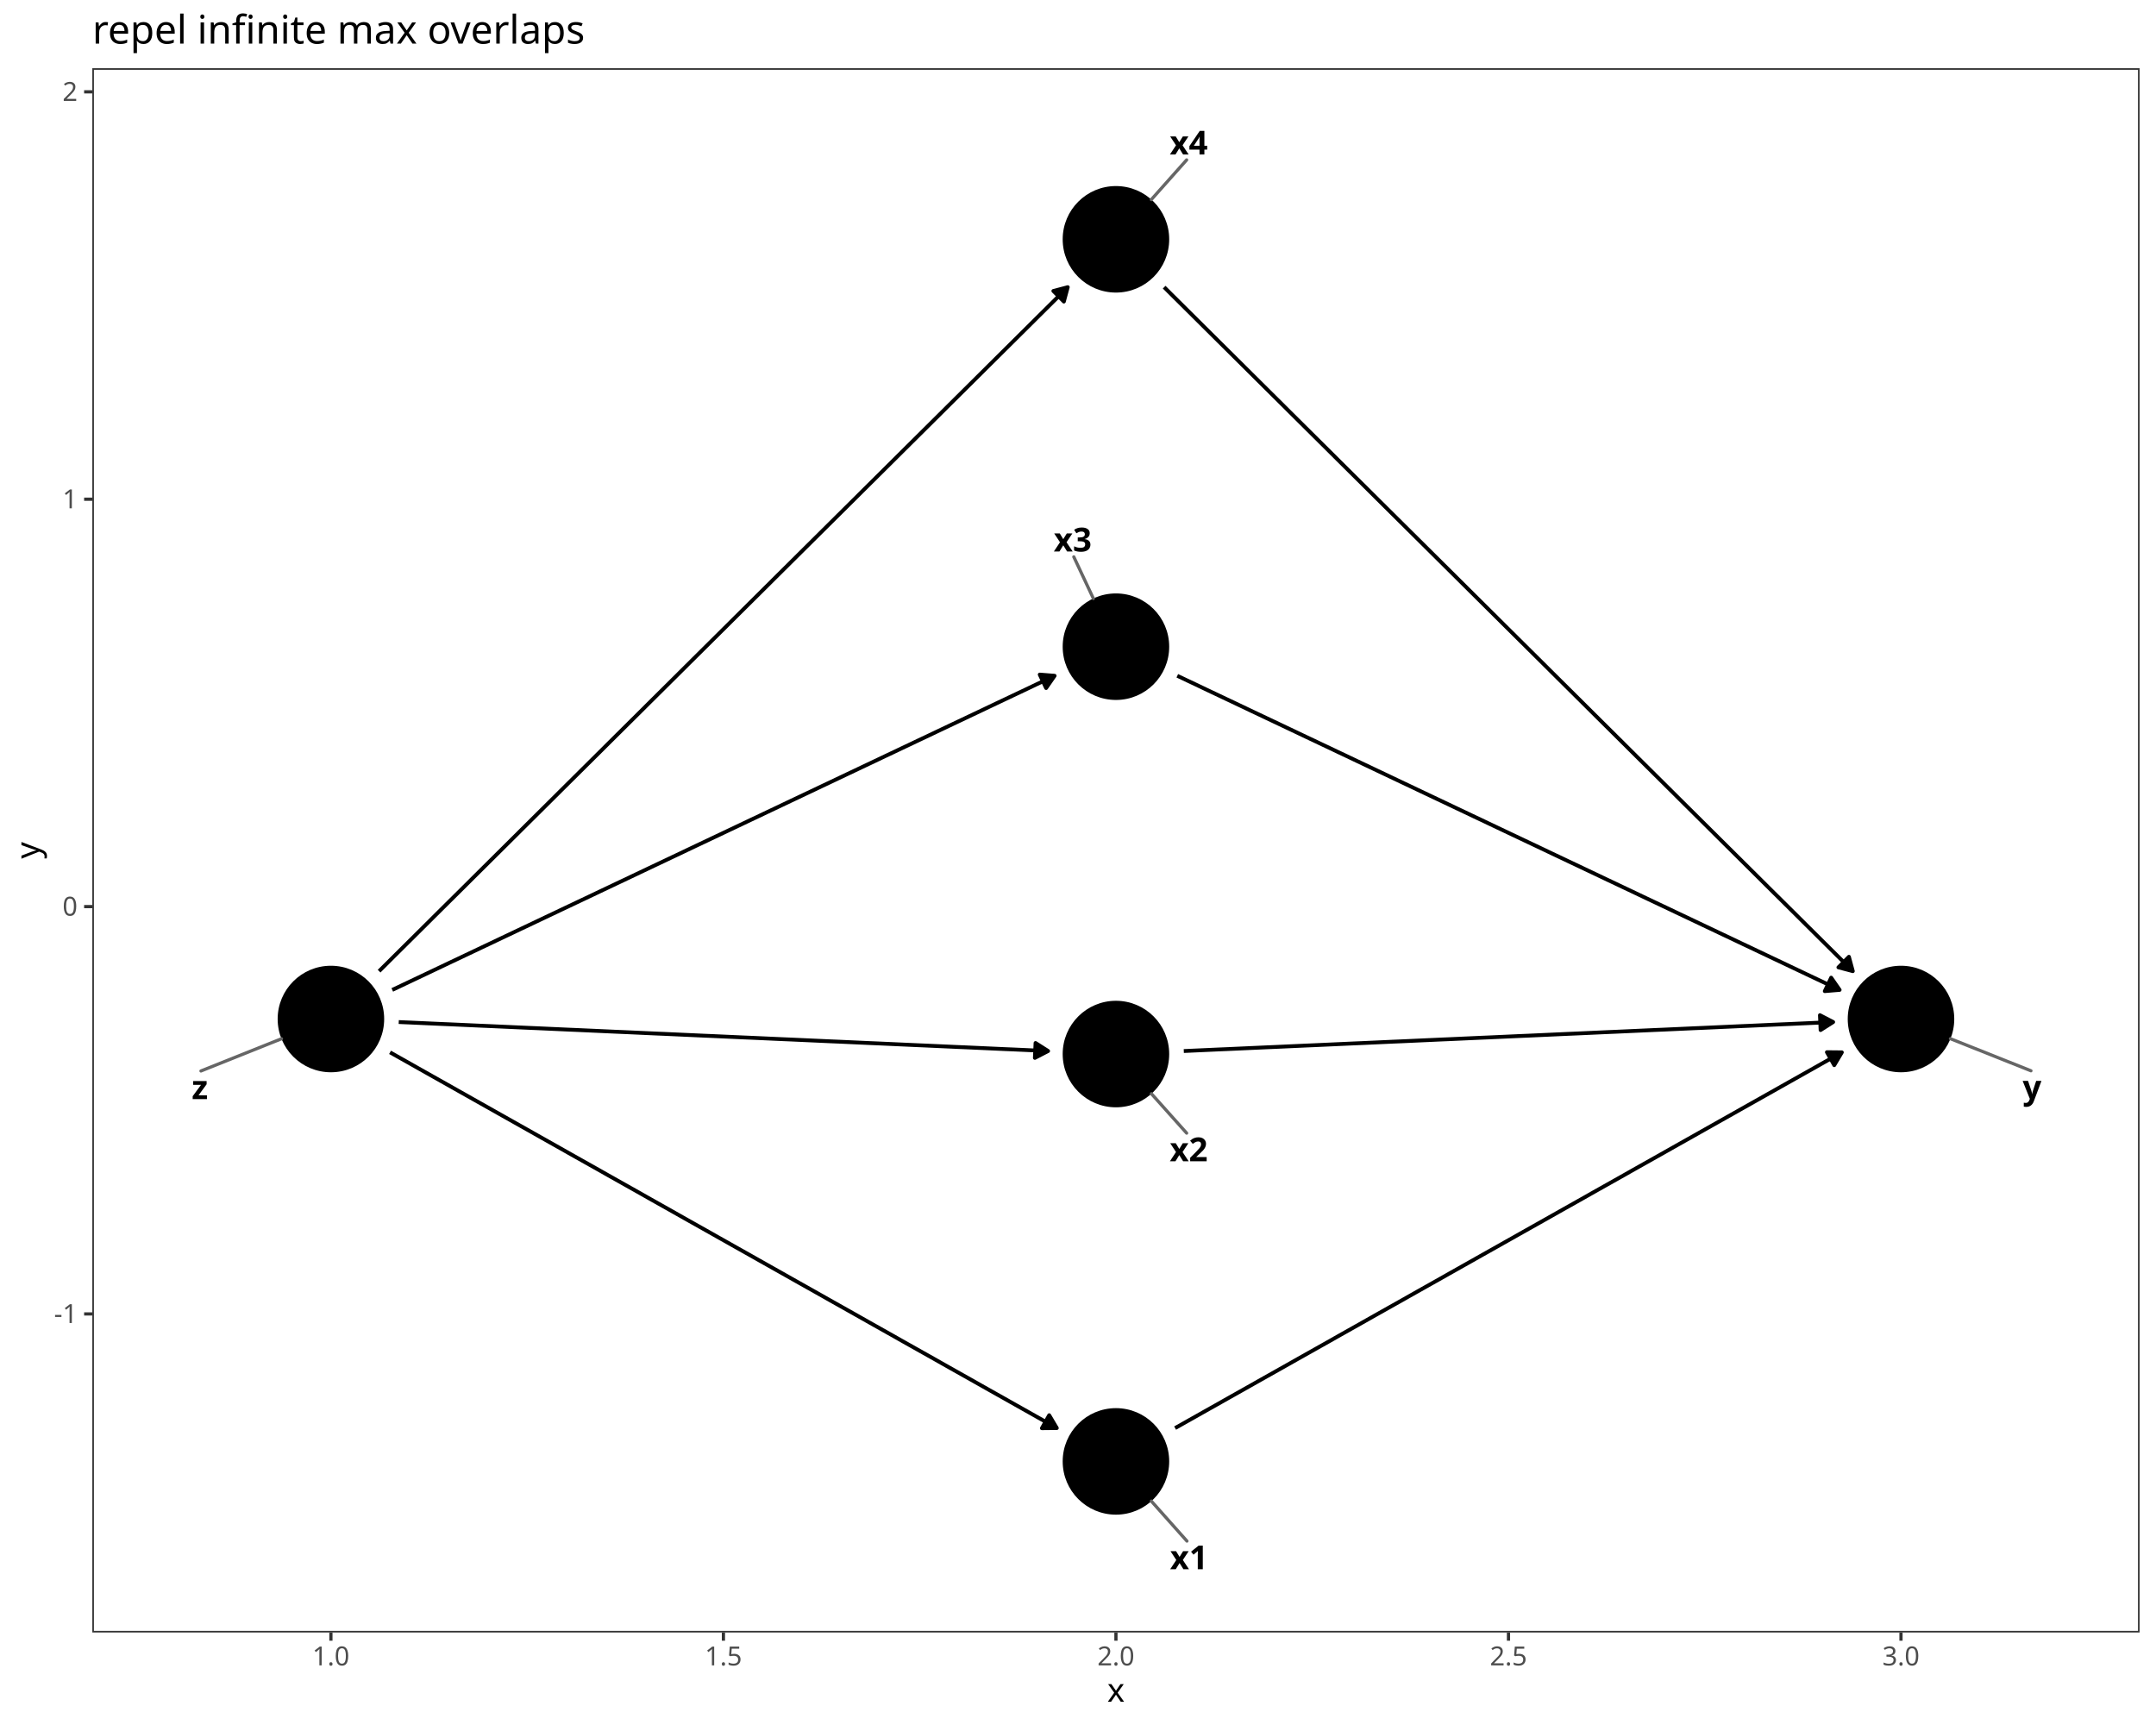
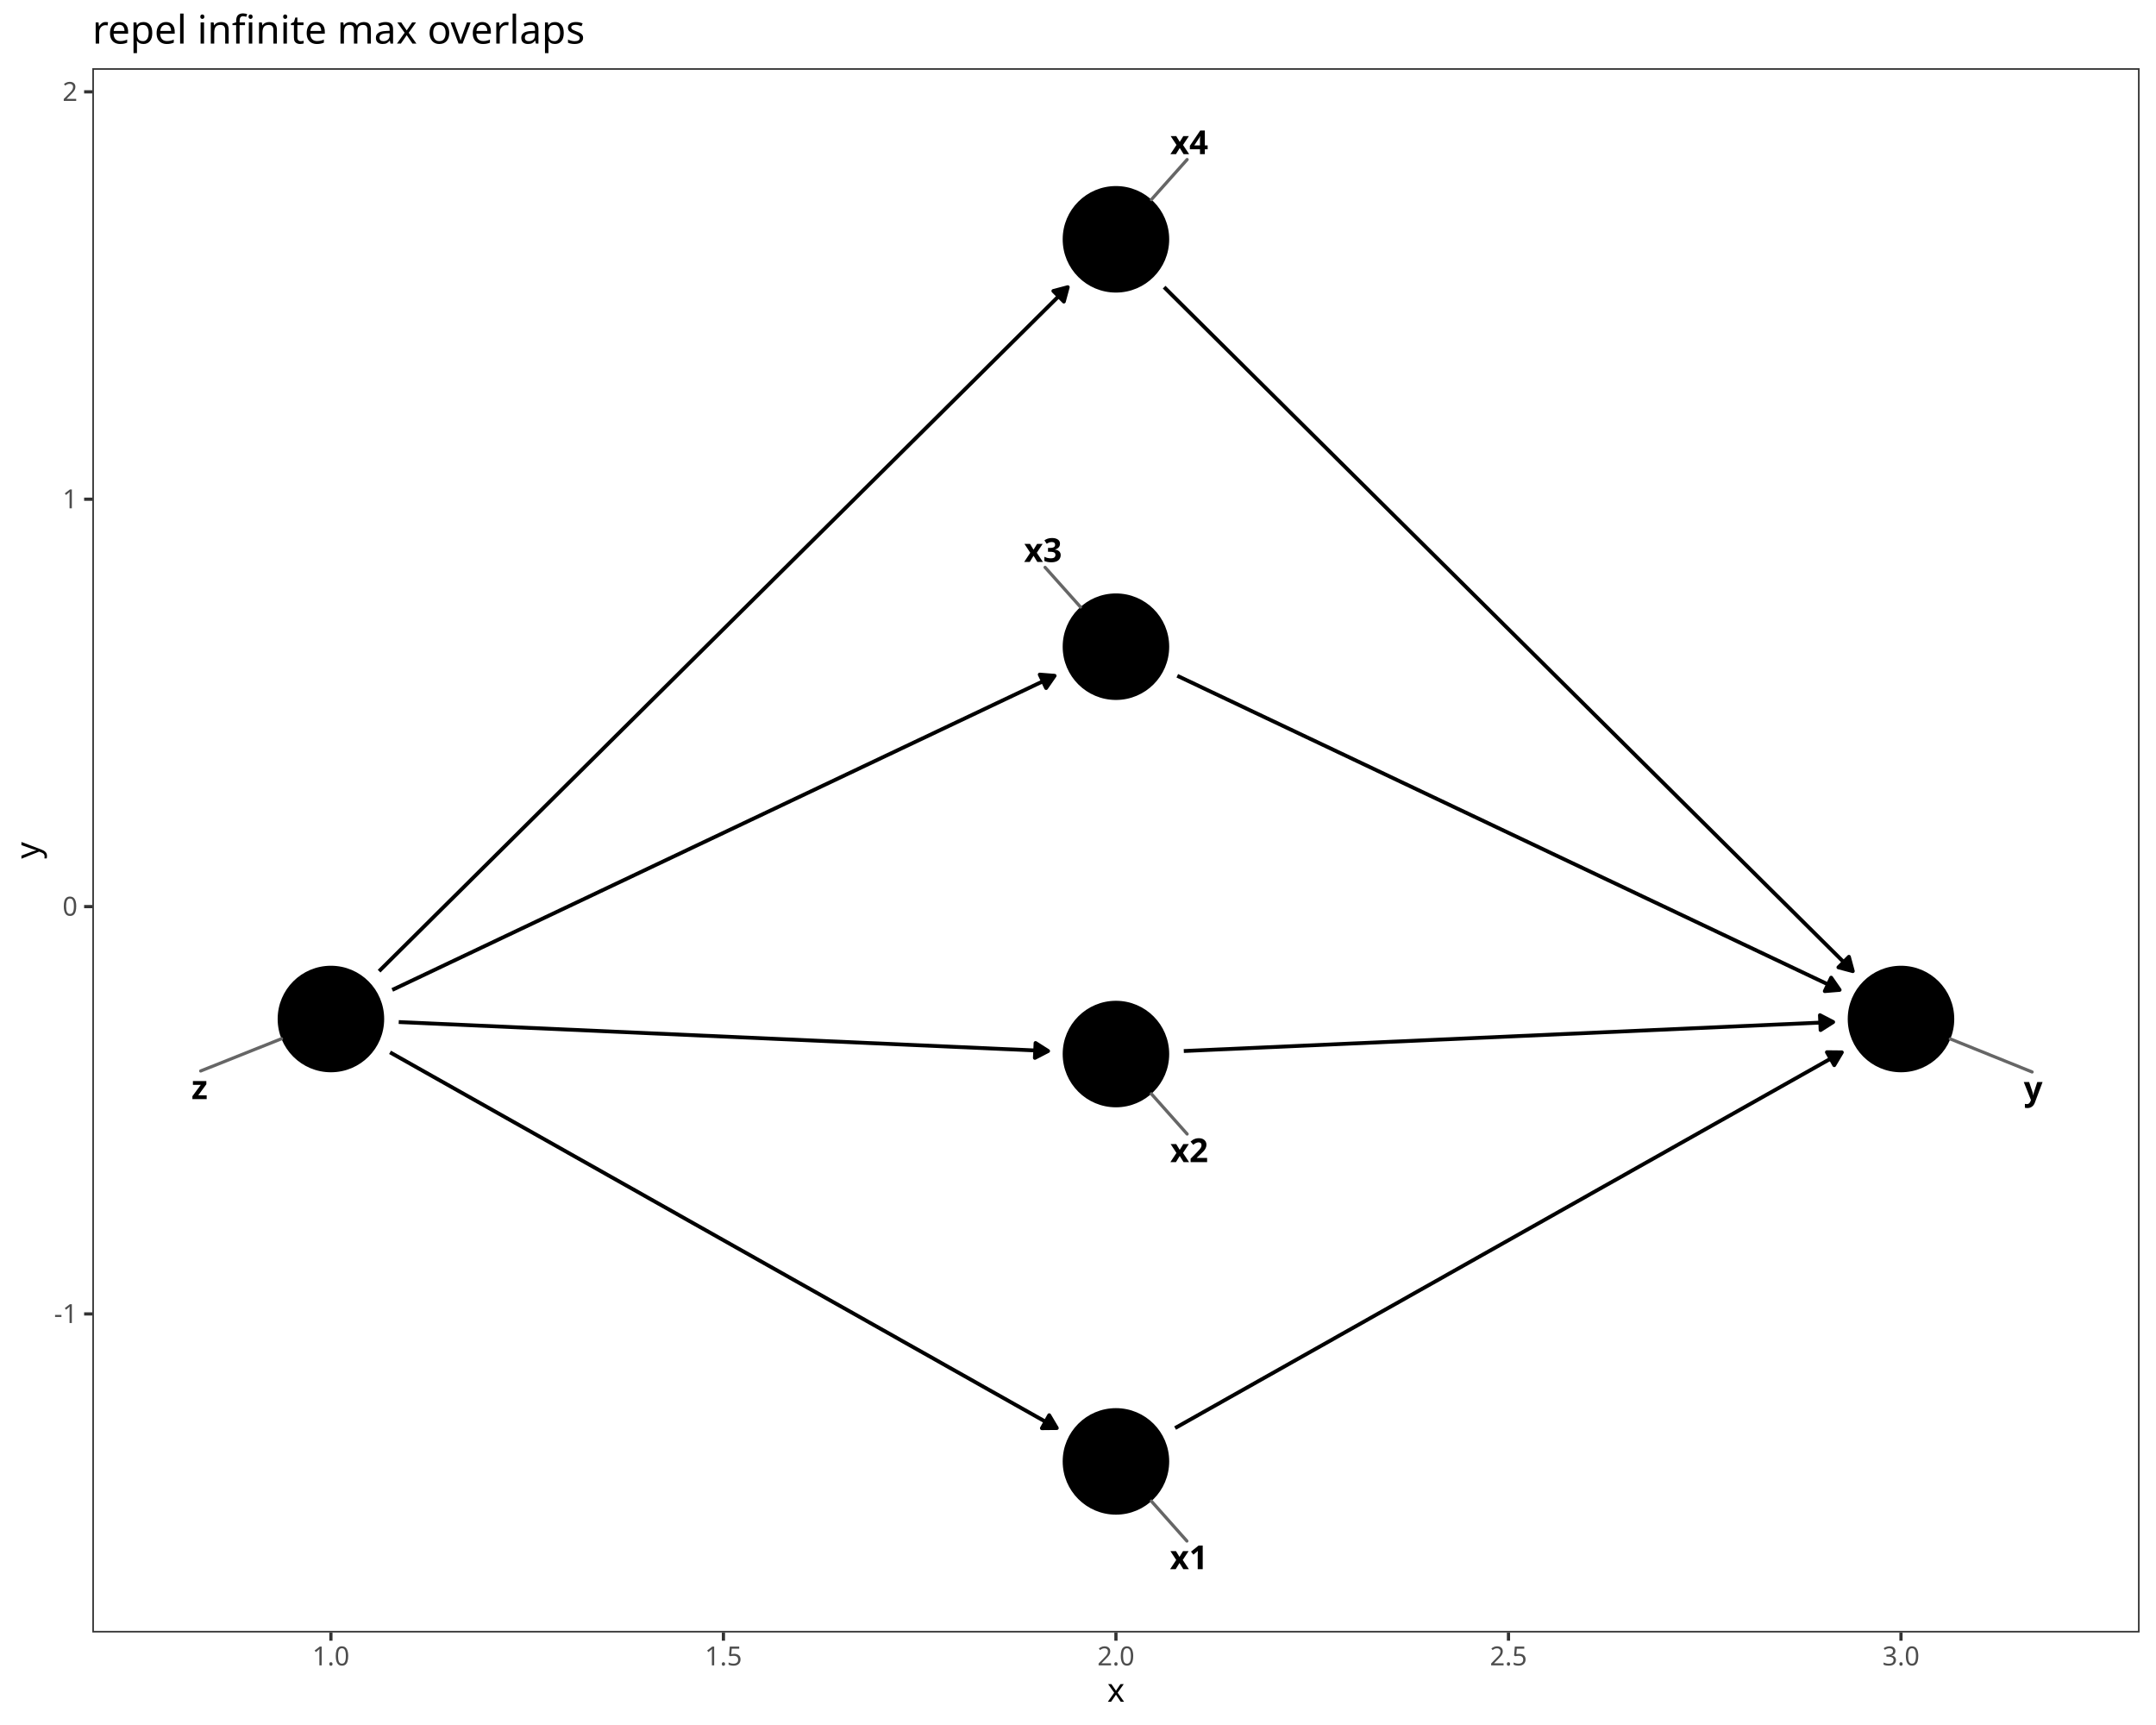
<svg xmlns="http://www.w3.org/2000/svg" class="svglite" data-engine-version="2.0" width="720.00pt" height="576.00pt" viewBox="0 0 720.00 576.00">
  <defs>
    <style type="text/css">
    .svglite line, .svglite polyline, .svglite polygon, .svglite path, .svglite rect, .svglite circle {
      fill: none;
      stroke: #000000;
      stroke-linecap: round;
      stroke-linejoin: round;
      stroke-miterlimit: 10.00;
    }
  </style>
  </defs>
  <rect width="100%" height="100%" style="stroke: none; fill: #FFFFFF;" />
  <defs>
    <clipPath id="cpMC4wMHw3MjAuMDB8MC4wMHw1NzYuMDA=">
      <rect x="0.00" y="0.00" width="720.00" height="576.00" />
    </clipPath>
  </defs>
  <g clip-path="url(#cpMC4wMHw3MjAuMDB8MC4wMHw1NzYuMDA=)">
    <rect x="0.00" y="0.00" width="720.00" height="576.00" style="stroke-width: 1.07; stroke: #FFFFFF; fill: #FFFFFF;" />
  </g>
  <defs>
    <clipPath id="cpMzAuODN8NzE0LjUyfDIyLjc4fDU0NS4xMQ==">
      <rect x="30.83" y="22.78" width="683.69" height="522.33" />
    </clipPath>
  </defs>
  <g clip-path="url(#cpMzAuODN8NzE0LjUyfDIyLjc4fDU0NS4xMQ==)">
    <rect x="30.83" y="22.78" width="683.69" height="522.33" style="stroke-width: 1.07; stroke: none; fill: #FFFFFF;" />
    <polyline points="392.43,476.85 393.86,476.05 396.51,474.55 399.16,473.06 401.80,471.57 404.45,470.08 407.10,468.59 409.75,467.09 412.40,465.60 415.05,464.11 417.69,462.62 420.34,461.12 422.99,459.63 425.64,458.14 428.29,456.65 430.93,455.16 433.58,453.66 436.23,452.17 438.88,450.68 441.53,449.19 444.18,447.70 446.82,446.20 449.47,444.71 452.12,443.22 454.77,441.73 457.42,440.23 460.06,438.74 462.71,437.25 465.36,435.76 468.01,434.27 470.66,432.77 473.30,431.28 475.95,429.79 478.60,428.30 481.25,426.81 483.90,425.31 486.55,423.82 489.19,422.33 491.84,420.84 494.49,419.34 497.14,417.85 499.79,416.36 502.43,414.87 505.08,413.38 507.73,411.88 510.38,410.39 513.03,408.90 515.68,407.41 518.32,405.92 520.97,404.42 523.62,402.93 526.27,401.44 528.92,399.95 531.56,398.45 534.21,396.96 536.86,395.47 539.51,393.98 542.16,392.49 544.80,390.99 547.45,389.50 550.10,388.01 552.75,386.52 555.40,385.03 558.05,383.53 560.69,382.04 563.34,380.55 565.99,379.06 568.64,377.56 571.29,376.07 573.93,374.58 576.58,373.09 579.23,371.60 581.88,370.10 584.53,368.61 587.18,367.12 589.82,365.63 592.47,364.14 595.12,362.64 597.77,361.15 600.42,359.66 603.06,358.17 605.71,356.68 608.36,355.18 611.01,353.69 613.66,352.20 615.09,351.39 " style="stroke-width: 1.28; stroke-linecap: butt;" />
    <polygon points="612.55,355.68 615.09,351.39 610.10,351.34 " style="stroke-width: 1.28; stroke-linecap: butt; fill: #000000;" />
    <polyline points="395.33,350.95 396.51,350.90 399.16,350.78 401.80,350.66 404.45,350.54 407.10,350.42 409.75,350.31 412.40,350.19 415.05,350.07 417.69,349.95 420.34,349.83 422.99,349.71 425.64,349.60 428.29,349.48 430.93,349.36 433.58,349.24 436.23,349.12 438.88,349.01 441.53,348.89 444.18,348.77 446.82,348.65 449.47,348.53 452.12,348.41 454.77,348.30 457.42,348.18 460.06,348.06 462.71,347.94 465.36,347.82 468.01,347.71 470.66,347.59 473.30,347.47 475.95,347.35 478.60,347.23 481.25,347.11 483.90,347.00 486.55,346.88 489.19,346.76 491.84,346.64 494.49,346.52 497.14,346.41 499.79,346.29 502.43,346.17 505.08,346.05 507.73,345.93 510.38,345.82 513.03,345.70 515.68,345.58 518.32,345.46 520.97,345.34 523.62,345.22 526.27,345.11 528.92,344.99 531.56,344.87 534.21,344.75 536.86,344.63 539.51,344.52 542.16,344.40 544.80,344.28 547.45,344.16 550.10,344.04 552.75,343.92 555.40,343.81 558.05,343.69 560.69,343.57 563.34,343.45 565.99,343.33 568.64,343.22 571.29,343.10 573.93,342.98 576.58,342.86 579.23,342.74 581.88,342.62 584.53,342.51 587.18,342.39 589.82,342.27 592.47,342.15 595.12,342.03 597.77,341.92 600.42,341.80 603.06,341.68 605.71,341.56 608.36,341.44 611.01,341.33 612.19,341.27 " style="stroke-width: 1.28; stroke-linecap: butt;" />
    <polygon points="607.99,343.95 612.19,341.27 607.77,338.98 " style="stroke-width: 1.28; stroke-linecap: butt; fill: #000000;" />
    <polyline points="393.16,225.65 393.86,225.98 396.51,227.24 399.16,228.49 401.80,229.75 404.45,231.01 407.10,232.26 409.75,233.52 412.40,234.77 415.05,236.03 417.69,237.29 420.34,238.54 422.99,239.80 425.64,241.05 428.29,242.31 430.93,243.56 433.58,244.82 436.23,246.08 438.88,247.33 441.53,248.59 444.18,249.84 446.82,251.10 449.47,252.35 452.12,253.61 454.77,254.87 457.42,256.12 460.06,257.38 462.71,258.63 465.36,259.89 468.01,261.15 470.66,262.40 473.30,263.66 475.95,264.91 478.60,266.17 481.25,267.42 483.90,268.68 486.55,269.94 489.19,271.19 491.84,272.45 494.49,273.70 497.14,274.96 499.79,276.22 502.43,277.47 505.08,278.73 507.73,279.98 510.38,281.24 513.03,282.49 515.68,283.75 518.32,285.01 520.97,286.26 523.62,287.52 526.27,288.77 528.92,290.03 531.56,291.28 534.21,292.54 536.86,293.80 539.51,295.05 542.16,296.31 544.80,297.56 547.45,298.82 550.10,300.08 552.75,301.33 555.40,302.59 558.05,303.84 560.69,305.10 563.34,306.35 565.99,307.61 568.64,308.87 571.29,310.12 573.93,311.38 576.58,312.63 579.23,313.89 581.88,315.15 584.53,316.40 587.18,317.66 589.82,318.91 592.47,320.17 595.12,321.42 597.77,322.68 600.42,323.94 603.06,325.19 605.71,326.45 608.36,327.70 611.01,328.96 613.66,330.22 614.35,330.54 " style="stroke-width: 1.28; stroke-linecap: butt;" />
    <polygon points="609.39,330.95 614.35,330.54 611.52,326.45 " style="stroke-width: 1.28; stroke-linecap: butt; fill: #000000;" />
    <polyline points="388.77,95.89 391.21,98.32 393.86,100.95 396.51,103.58 399.16,106.21 401.80,108.84 404.45,111.47 407.10,114.10 409.75,116.73 412.40,119.36 415.05,121.99 417.69,124.62 420.34,127.25 422.99,129.88 425.64,132.51 428.29,135.14 430.93,137.77 433.58,140.40 436.23,143.03 438.88,145.66 441.53,148.29 444.18,150.92 446.82,153.55 449.47,156.18 452.12,158.81 454.77,161.44 457.42,164.07 460.06,166.70 462.71,169.33 465.36,171.96 468.01,174.59 470.66,177.22 473.30,179.84 475.95,182.47 478.60,185.10 481.25,187.73 483.90,190.36 486.55,192.99 489.19,195.62 491.84,198.25 494.49,200.88 497.14,203.51 499.79,206.14 502.43,208.77 505.08,211.40 507.73,214.03 510.38,216.66 513.03,219.29 515.68,221.92 518.32,224.55 520.97,227.18 523.62,229.81 526.27,232.44 528.92,235.07 531.56,237.70 534.21,240.33 536.86,242.96 539.51,245.59 542.16,248.22 544.80,250.85 547.45,253.48 550.10,256.11 552.75,258.74 555.40,261.37 558.05,264.00 560.69,266.63 563.34,269.26 565.99,271.89 568.64,274.52 571.29,277.15 573.93,279.78 576.58,282.41 579.23,285.04 581.88,287.67 584.53,290.30 587.18,292.93 589.82,295.56 592.47,298.19 595.12,300.81 597.77,303.44 600.42,306.07 603.06,308.70 605.71,311.33 608.36,313.96 611.01,316.59 613.66,319.22 616.30,321.85 618.75,324.28 " style="stroke-width: 1.28; stroke-linecap: butt;" />
    <polygon points="613.94,323.01 618.75,324.28 617.45,319.48 " style="stroke-width: 1.28; stroke-linecap: butt; fill: #000000;" />
    <polyline points="130.26,351.39 131.69,352.20 134.34,353.69 136.99,355.18 139.64,356.68 142.29,358.17 144.93,359.66 147.58,361.15 150.23,362.64 152.88,364.14 155.53,365.63 158.17,367.12 160.82,368.61 163.47,370.10 166.12,371.60 168.77,373.09 171.42,374.58 174.06,376.07 176.71,377.56 179.36,379.06 182.01,380.55 184.66,382.04 187.30,383.53 189.95,385.03 192.60,386.52 195.25,388.01 197.90,389.50 200.55,390.99 203.19,392.49 205.84,393.98 208.49,395.47 211.14,396.96 213.79,398.45 216.43,399.95 219.08,401.44 221.73,402.93 224.38,404.42 227.03,405.92 229.67,407.41 232.32,408.90 234.97,410.39 237.62,411.88 240.27,413.38 242.92,414.87 245.56,416.36 248.21,417.85 250.86,419.34 253.51,420.84 256.16,422.33 258.80,423.82 261.45,425.31 264.10,426.81 266.75,428.30 269.40,429.79 272.05,431.28 274.69,432.77 277.34,434.27 279.99,435.76 282.64,437.25 285.29,438.74 287.93,440.23 290.58,441.73 293.23,443.22 295.88,444.71 298.53,446.20 301.17,447.70 303.82,449.19 306.47,450.68 309.12,452.17 311.77,453.66 314.42,455.16 317.06,456.65 319.71,458.14 322.36,459.63 325.01,461.12 327.66,462.62 330.30,464.11 332.95,465.60 335.60,467.09 338.25,468.59 340.90,470.08 343.55,471.57 346.19,473.06 348.84,474.55 351.49,476.05 352.92,476.85 " style="stroke-width: 1.28; stroke-linecap: butt;" />
    <polygon points="347.94,476.90 352.92,476.85 350.38,472.56 " style="stroke-width: 1.28; stroke-linecap: butt; fill: #000000;" />
    <polyline points="133.16,341.27 134.34,341.33 136.99,341.44 139.64,341.56 142.29,341.68 144.93,341.80 147.58,341.92 150.23,342.03 152.88,342.15 155.53,342.27 158.17,342.39 160.82,342.51 163.47,342.62 166.12,342.74 168.77,342.86 171.42,342.98 174.06,343.10 176.71,343.22 179.36,343.33 182.01,343.45 184.66,343.57 187.30,343.69 189.95,343.81 192.60,343.92 195.25,344.04 197.90,344.16 200.55,344.28 203.19,344.40 205.84,344.52 208.49,344.63 211.14,344.75 213.79,344.87 216.43,344.99 219.08,345.11 221.73,345.22 224.38,345.34 227.03,345.46 229.67,345.58 232.32,345.70 234.97,345.82 237.62,345.93 240.27,346.05 242.92,346.17 245.56,346.29 248.21,346.41 250.86,346.52 253.51,346.64 256.16,346.76 258.80,346.88 261.45,347.00 264.10,347.11 266.75,347.23 269.40,347.35 272.05,347.47 274.69,347.59 277.34,347.71 279.99,347.82 282.64,347.94 285.29,348.06 287.93,348.18 290.58,348.30 293.23,348.41 295.88,348.53 298.53,348.65 301.17,348.77 303.82,348.89 306.47,349.01 309.12,349.12 311.77,349.24 314.42,349.36 317.06,349.48 319.71,349.60 322.36,349.71 325.01,349.83 327.66,349.95 330.30,350.07 332.95,350.19 335.60,350.31 338.25,350.42 340.90,350.54 343.55,350.66 346.19,350.78 348.84,350.90 350.02,350.95 " style="stroke-width: 1.28; stroke-linecap: butt;" />
    <polygon points="345.60,353.24 350.02,350.95 345.82,348.27 " style="stroke-width: 1.28; stroke-linecap: butt; fill: #000000;" />
    <polyline points="131.00,330.54 131.69,330.22 134.34,328.96 136.99,327.70 139.64,326.45 142.29,325.19 144.93,323.94 147.58,322.68 150.23,321.42 152.88,320.17 155.53,318.91 158.17,317.66 160.82,316.40 163.47,315.15 166.12,313.89 168.77,312.63 171.42,311.38 174.06,310.12 176.71,308.87 179.36,307.61 182.01,306.35 184.66,305.10 187.30,303.84 189.95,302.59 192.60,301.33 195.25,300.08 197.90,298.82 200.55,297.56 203.19,296.31 205.84,295.05 208.49,293.80 211.14,292.54 213.79,291.28 216.43,290.03 219.08,288.77 221.73,287.52 224.38,286.26 227.03,285.01 229.67,283.75 232.32,282.49 234.97,281.24 237.62,279.98 240.27,278.73 242.92,277.47 245.56,276.22 248.21,274.96 250.86,273.70 253.51,272.45 256.16,271.19 258.80,269.94 261.45,268.68 264.10,267.42 266.75,266.17 269.40,264.91 272.05,263.66 274.69,262.40 277.34,261.15 279.99,259.89 282.64,258.63 285.29,257.38 287.93,256.12 290.58,254.87 293.23,253.61 295.88,252.35 298.53,251.10 301.17,249.84 303.82,248.59 306.47,247.33 309.12,246.08 311.77,244.82 314.42,243.56 317.06,242.31 319.71,241.05 322.36,239.80 325.01,238.54 327.66,237.29 330.30,236.03 332.95,234.77 335.60,233.52 338.25,232.26 340.90,231.01 343.55,229.75 346.19,228.49 348.84,227.24 351.49,225.98 352.19,225.65 " style="stroke-width: 1.28; stroke-linecap: butt;" />
    <polygon points="349.35,229.75 352.19,225.65 347.22,225.25 " style="stroke-width: 1.28; stroke-linecap: butt; fill: #000000;" />
    <polyline points="126.60,324.28 129.05,321.85 131.69,319.22 134.34,316.59 136.99,313.96 139.64,311.33 142.29,308.70 144.93,306.07 147.58,303.44 150.23,300.81 152.88,298.19 155.53,295.56 158.17,292.93 160.82,290.30 163.47,287.67 166.12,285.04 168.77,282.41 171.42,279.78 174.06,277.15 176.71,274.52 179.36,271.89 182.01,269.26 184.66,266.63 187.30,264.00 189.95,261.37 192.60,258.74 195.25,256.11 197.90,253.48 200.55,250.85 203.19,248.22 205.84,245.59 208.49,242.96 211.14,240.33 213.79,237.70 216.43,235.07 219.08,232.44 221.73,229.81 224.38,227.18 227.03,224.55 229.67,221.92 232.32,219.29 234.97,216.66 237.62,214.03 240.27,211.40 242.92,208.77 245.56,206.14 248.21,203.51 250.86,200.88 253.51,198.25 256.16,195.62 258.80,192.99 261.45,190.36 264.10,187.73 266.75,185.10 269.40,182.47 272.05,179.84 274.69,177.22 277.34,174.59 279.99,171.96 282.64,169.33 285.29,166.70 287.93,164.07 290.58,161.44 293.23,158.81 295.88,156.18 298.53,153.55 301.17,150.92 303.82,148.29 306.47,145.66 309.12,143.03 311.77,140.40 314.42,137.77 317.06,135.14 319.71,132.51 322.36,129.88 325.01,127.25 327.66,124.62 330.30,121.99 332.95,119.36 335.60,116.73 338.25,114.10 340.90,111.47 343.55,108.84 346.19,106.21 348.84,103.58 351.49,100.95 354.14,98.32 356.58,95.89 " style="stroke-width: 1.28; stroke-linecap: butt;" />
    <polygon points="355.28,100.70 356.58,95.89 351.77,97.16 " style="stroke-width: 1.28; stroke-linecap: butt; fill: #000000;" />
    <circle cx="372.67" cy="487.98" r="17.43" style="stroke-width: 0.71; fill: #000000;" />
    <circle cx="372.67" cy="351.96" r="17.43" style="stroke-width: 0.71; fill: #000000;" />
    <circle cx="372.67" cy="215.94" r="17.43" style="stroke-width: 0.71; fill: #000000;" />
    <circle cx="372.67" cy="79.91" r="17.43" style="stroke-width: 0.71; fill: #000000;" />
    <circle cx="634.84" cy="340.26" r="17.43" style="stroke-width: 0.71; fill: #000000;" />
    <circle cx="110.51" cy="340.26" r="17.43" style="stroke-width: 0.71; fill: #000000;" />
-     <line x1="396.38" y1="514.59" x2="384.50" y2="501.25" style="stroke-width: 1.07; stroke: #666666;" />
-     <line x1="396.28" y1="378.36" x2="384.52" y2="365.21" style="stroke-width: 1.07; stroke: #666666;" />
-     <line x1="358.60" y1="185.94" x2="365.13" y2="199.85" style="stroke-width: 1.07; stroke: #666666;" />
-     <line x1="396.28" y1="53.40" x2="384.49" y2="66.64" style="stroke-width: 1.07; stroke: #666666;" />
-     <line x1="678.24" y1="357.55" x2="651.35" y2="346.84" style="stroke-width: 1.07; stroke: #666666;" />
-     <line x1="67.11" y1="357.61" x2="94.00" y2="346.86" style="stroke-width: 1.07; stroke: #666666;" />
-     <text x="397.08" y="523.98" text-anchor="middle" style="font-size: 11.04px; font-weight: bold; font-family: sans;" textLength="11.66px" lengthAdjust="spacingAndGlyphs">x1</text>
-     <text x="396.98" y="387.76" text-anchor="middle" style="font-size: 11.04px; font-weight: bold; font-family: sans;" textLength="11.66px" lengthAdjust="spacingAndGlyphs">x2</text>
-     <text x="358.24" y="184.14" text-anchor="middle" style="font-size: 11.04px; font-weight: bold; font-family: sans;" textLength="11.66px" lengthAdjust="spacingAndGlyphs">x3</text>
-     <text x="396.98" y="51.60" text-anchor="middle" style="font-size: 11.04px; font-weight: bold; font-family: sans;" textLength="11.66px" lengthAdjust="spacingAndGlyphs">x4</text>
-     <text x="678.61" y="366.95" text-anchor="middle" style="font-size: 11.04px; font-weight: bold; font-family: sans;" textLength="5.52px" lengthAdjust="spacingAndGlyphs">y</text>
-     <text x="66.74" y="367.01" text-anchor="middle" style="font-size: 11.04px; font-weight: bold; font-family: sans;" textLength="5.52px" lengthAdjust="spacingAndGlyphs">z</text>
+     <line x1="396.36" y1="514.57" x2="384.50" y2="501.25" style="stroke-width: 1.07; stroke: #666666;" />
+     <line x1="396.44" y1="378.66" x2="384.49" y2="365.24" style="stroke-width: 1.07; stroke: #666666;" />
+     <line x1="349.01" y1="189.45" x2="360.83" y2="202.68" style="stroke-width: 1.07; stroke: #666666;" />
+     <line x1="396.44" y1="53.28" x2="384.51" y2="66.65" style="stroke-width: 1.07; stroke: #666666;" />
+     <line x1="678.62" y1="357.94" x2="651.32" y2="346.92" style="stroke-width: 1.07; stroke: #666666;" />
+     <line x1="67.02" y1="357.61" x2="94.00" y2="346.85" style="stroke-width: 1.07; stroke: #666666;" />
+     <text x="397.05" y="523.97" text-anchor="middle" style="font-size: 11.04px; font-weight: bold; font-family: sans;" textLength="11.66px" lengthAdjust="spacingAndGlyphs">x1</text>
+     <text x="397.13" y="388.06" text-anchor="middle" style="font-size: 11.04px; font-weight: bold; font-family: sans;" textLength="11.66px" lengthAdjust="spacingAndGlyphs">x2</text>
+     <text x="348.31" y="187.65" text-anchor="middle" style="font-size: 11.04px; font-weight: bold; font-family: sans;" textLength="11.66px" lengthAdjust="spacingAndGlyphs">x3</text>
+     <text x="397.14" y="51.48" text-anchor="middle" style="font-size: 11.04px; font-weight: bold; font-family: sans;" textLength="11.66px" lengthAdjust="spacingAndGlyphs">x4</text>
+     <text x="678.98" y="367.34" text-anchor="middle" style="font-size: 11.04px; font-weight: bold; font-family: sans;" textLength="5.52px" lengthAdjust="spacingAndGlyphs">y</text>
+     <text x="66.65" y="367.01" text-anchor="middle" style="font-size: 11.04px; font-weight: bold; font-family: sans;" textLength="5.52px" lengthAdjust="spacingAndGlyphs">z</text>
    <rect x="30.83" y="22.78" width="683.69" height="522.33" style="stroke-width: 1.07; stroke: #333333;" />
  </g>
  <g clip-path="url(#cpMC4wMHw3MjAuMDB8MC4wMHw1NzYuMDA=)">
    <text x="25.90" y="441.77" text-anchor="end" style="font-size: 8.80px; fill: #4D4D4D; font-family: sans;" textLength="7.82px" lengthAdjust="spacingAndGlyphs">-1</text>
    <text x="25.90" y="305.75" text-anchor="end" style="font-size: 8.80px; fill: #4D4D4D; font-family: sans;" textLength="4.89px" lengthAdjust="spacingAndGlyphs">0</text>
    <text x="25.90" y="169.72" text-anchor="end" style="font-size: 8.80px; fill: #4D4D4D; font-family: sans;" textLength="4.89px" lengthAdjust="spacingAndGlyphs">1</text>
    <text x="25.90" y="33.70" text-anchor="end" style="font-size: 8.80px; fill: #4D4D4D; font-family: sans;" textLength="4.89px" lengthAdjust="spacingAndGlyphs">2</text>
    <polyline points="28.09,438.74 30.83,438.74 " style="stroke-width: 1.07; stroke: #333333; stroke-linecap: butt;" />
    <polyline points="28.09,302.72 30.83,302.72 " style="stroke-width: 1.07; stroke: #333333; stroke-linecap: butt;" />
    <polyline points="28.09,166.70 30.83,166.70 " style="stroke-width: 1.07; stroke: #333333; stroke-linecap: butt;" />
    <polyline points="28.09,30.67 30.83,30.67 " style="stroke-width: 1.07; stroke: #333333; stroke-linecap: butt;" />
    <polyline points="110.51,547.85 110.51,545.11 " style="stroke-width: 1.07; stroke: #333333; stroke-linecap: butt;" />
    <polyline points="241.59,547.85 241.59,545.11 " style="stroke-width: 1.07; stroke: #333333; stroke-linecap: butt;" />
    <polyline points="372.67,547.85 372.67,545.11 " style="stroke-width: 1.07; stroke: #333333; stroke-linecap: butt;" />
    <polyline points="503.76,547.85 503.76,545.11 " style="stroke-width: 1.07; stroke: #333333; stroke-linecap: butt;" />
    <polyline points="634.84,547.85 634.84,545.11 " style="stroke-width: 1.07; stroke: #333333; stroke-linecap: butt;" />
    <text x="110.51" y="556.10" text-anchor="middle" style="font-size: 8.80px; fill: #4D4D4D; font-family: sans;" textLength="12.23px" lengthAdjust="spacingAndGlyphs">1.0</text>
    <text x="241.59" y="556.10" text-anchor="middle" style="font-size: 8.80px; fill: #4D4D4D; font-family: sans;" textLength="12.23px" lengthAdjust="spacingAndGlyphs">1.5</text>
    <text x="372.67" y="556.10" text-anchor="middle" style="font-size: 8.80px; fill: #4D4D4D; font-family: sans;" textLength="12.23px" lengthAdjust="spacingAndGlyphs">2.0</text>
    <text x="503.76" y="556.10" text-anchor="middle" style="font-size: 8.80px; fill: #4D4D4D; font-family: sans;" textLength="12.23px" lengthAdjust="spacingAndGlyphs">2.5</text>
    <text x="634.84" y="556.10" text-anchor="middle" style="font-size: 8.80px; fill: #4D4D4D; font-family: sans;" textLength="12.23px" lengthAdjust="spacingAndGlyphs">3.0</text>
    <text x="372.67" y="568.24" text-anchor="middle" style="font-size: 11.00px; font-family: sans;" textLength="5.50px" lengthAdjust="spacingAndGlyphs">x</text>
    <text transform="translate(13.05,283.95) rotate(-90)" text-anchor="middle" style="font-size: 11.00px; font-family: sans;" textLength="5.50px" lengthAdjust="spacingAndGlyphs">y</text>
    <text x="30.83" y="14.56" style="font-size: 13.20px; font-family: sans;" textLength="153.35px" lengthAdjust="spacingAndGlyphs">repel infinite max overlaps</text>
  </g>
</svg>
